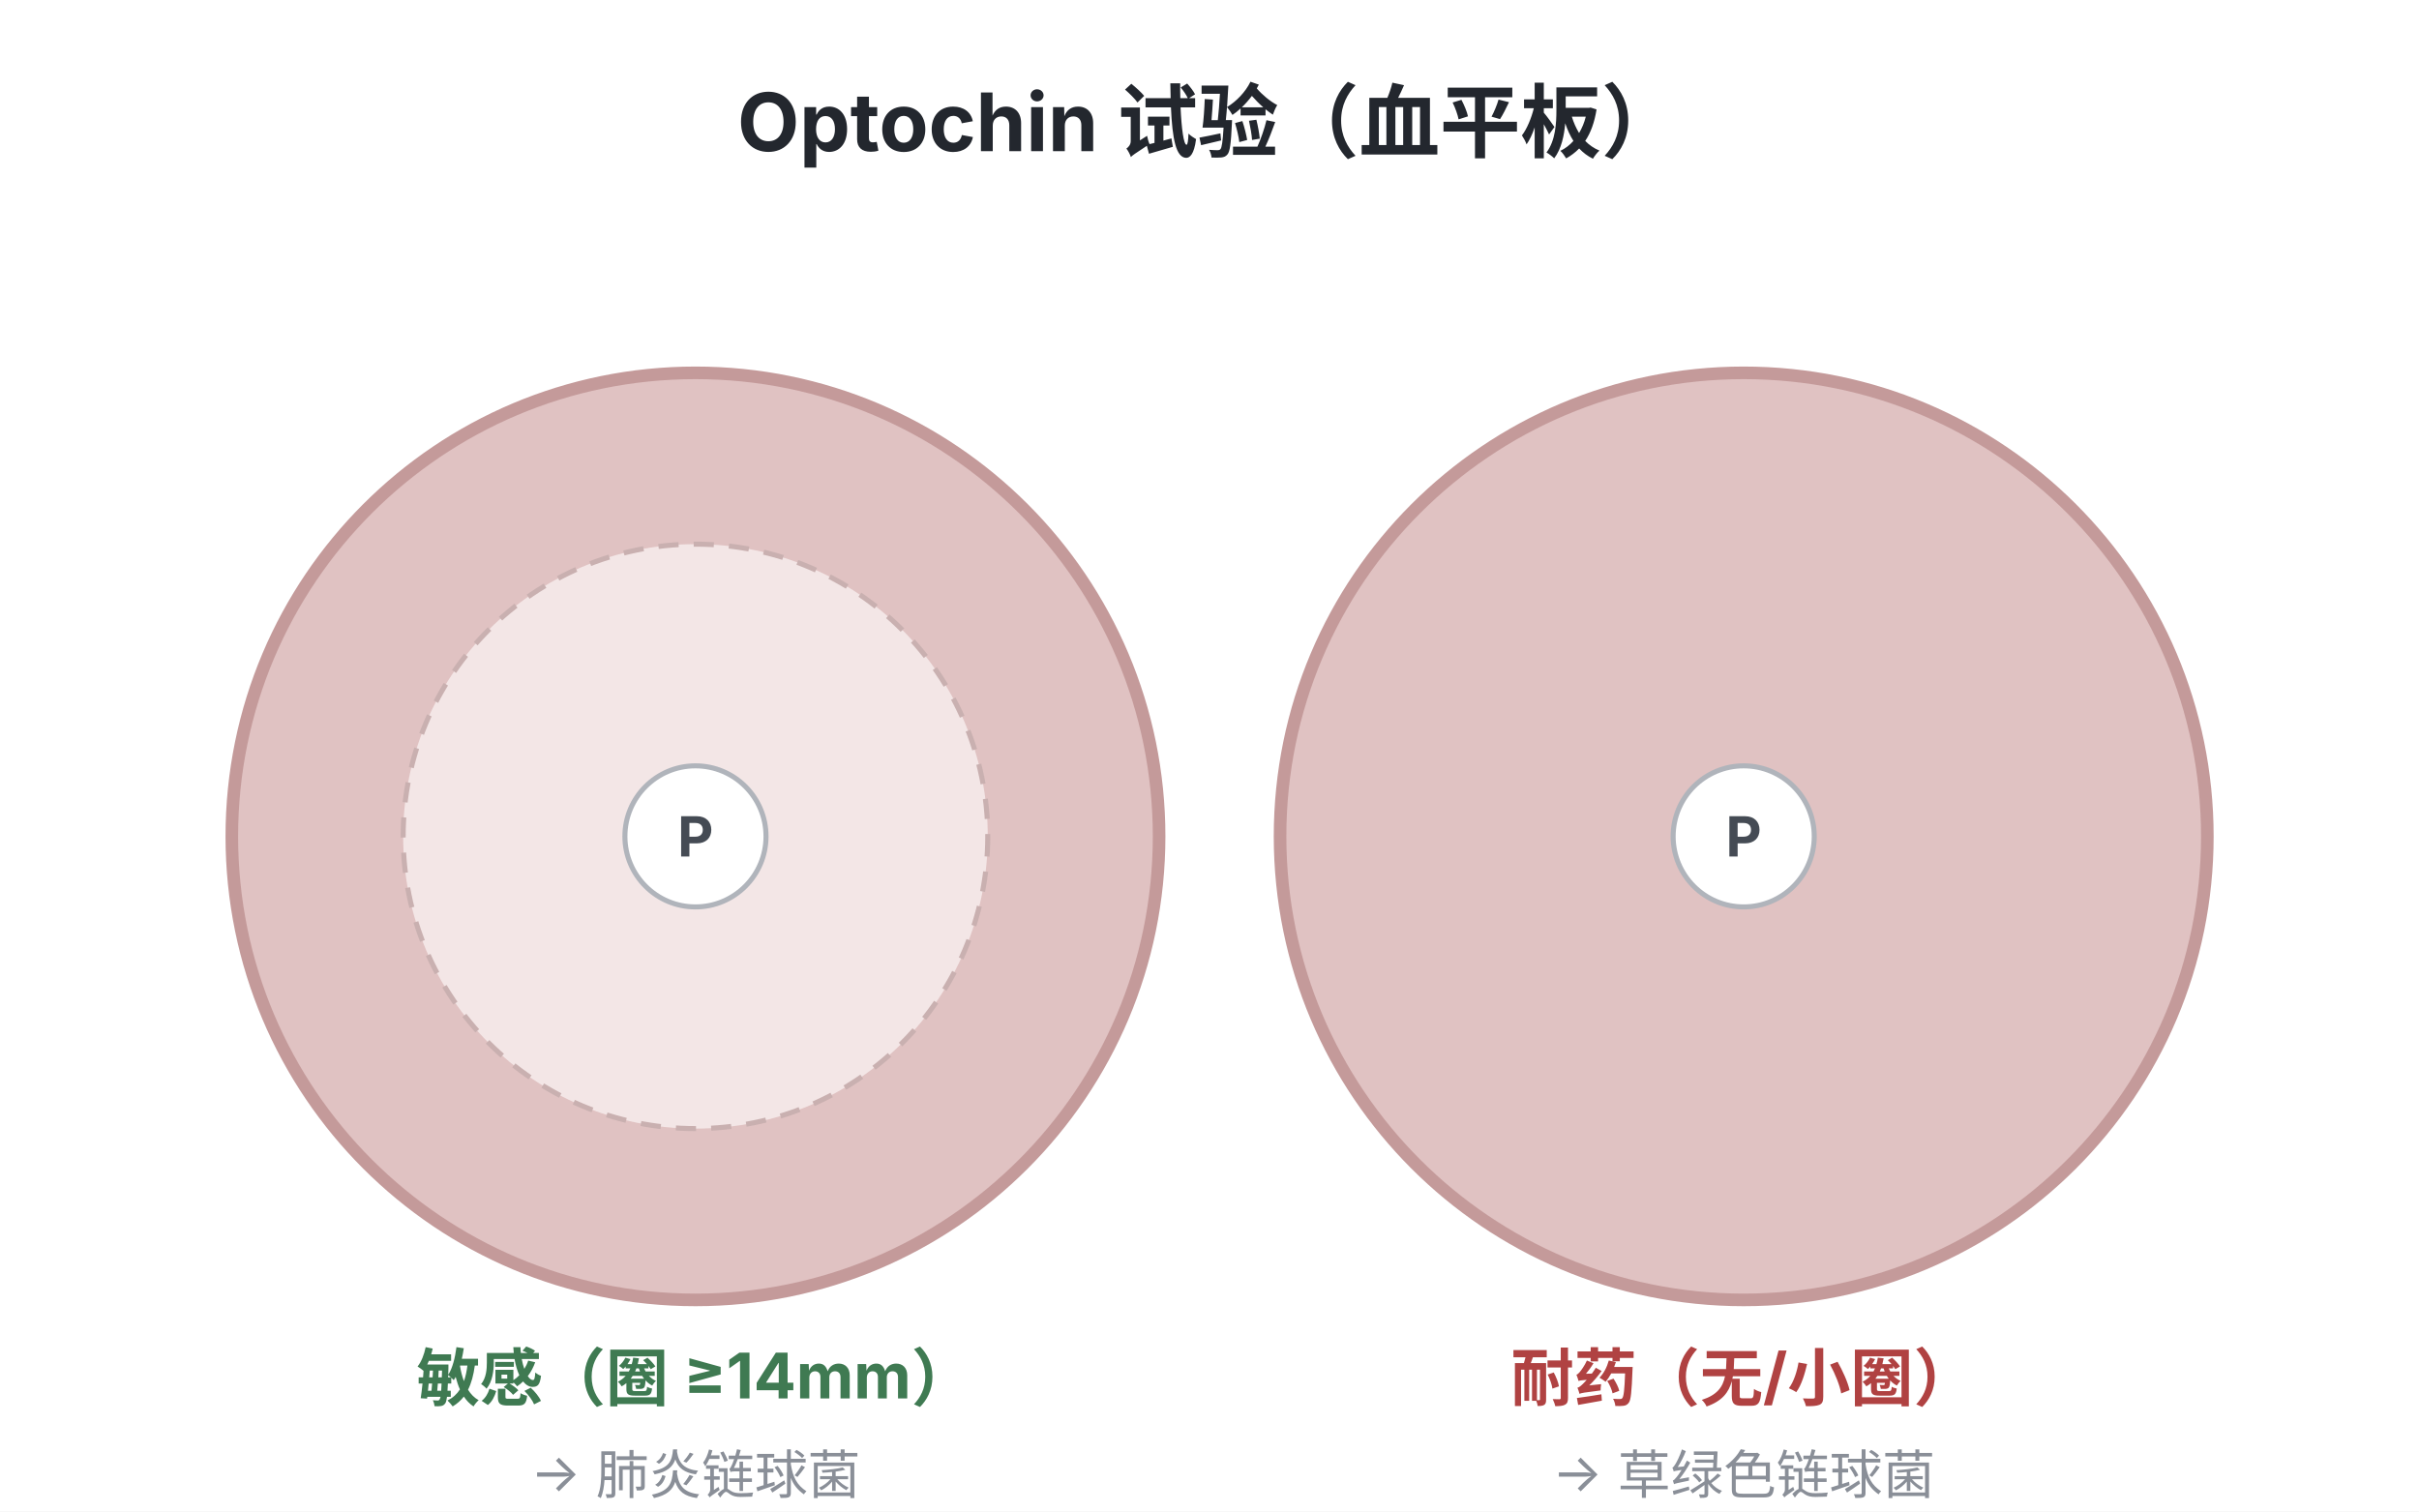
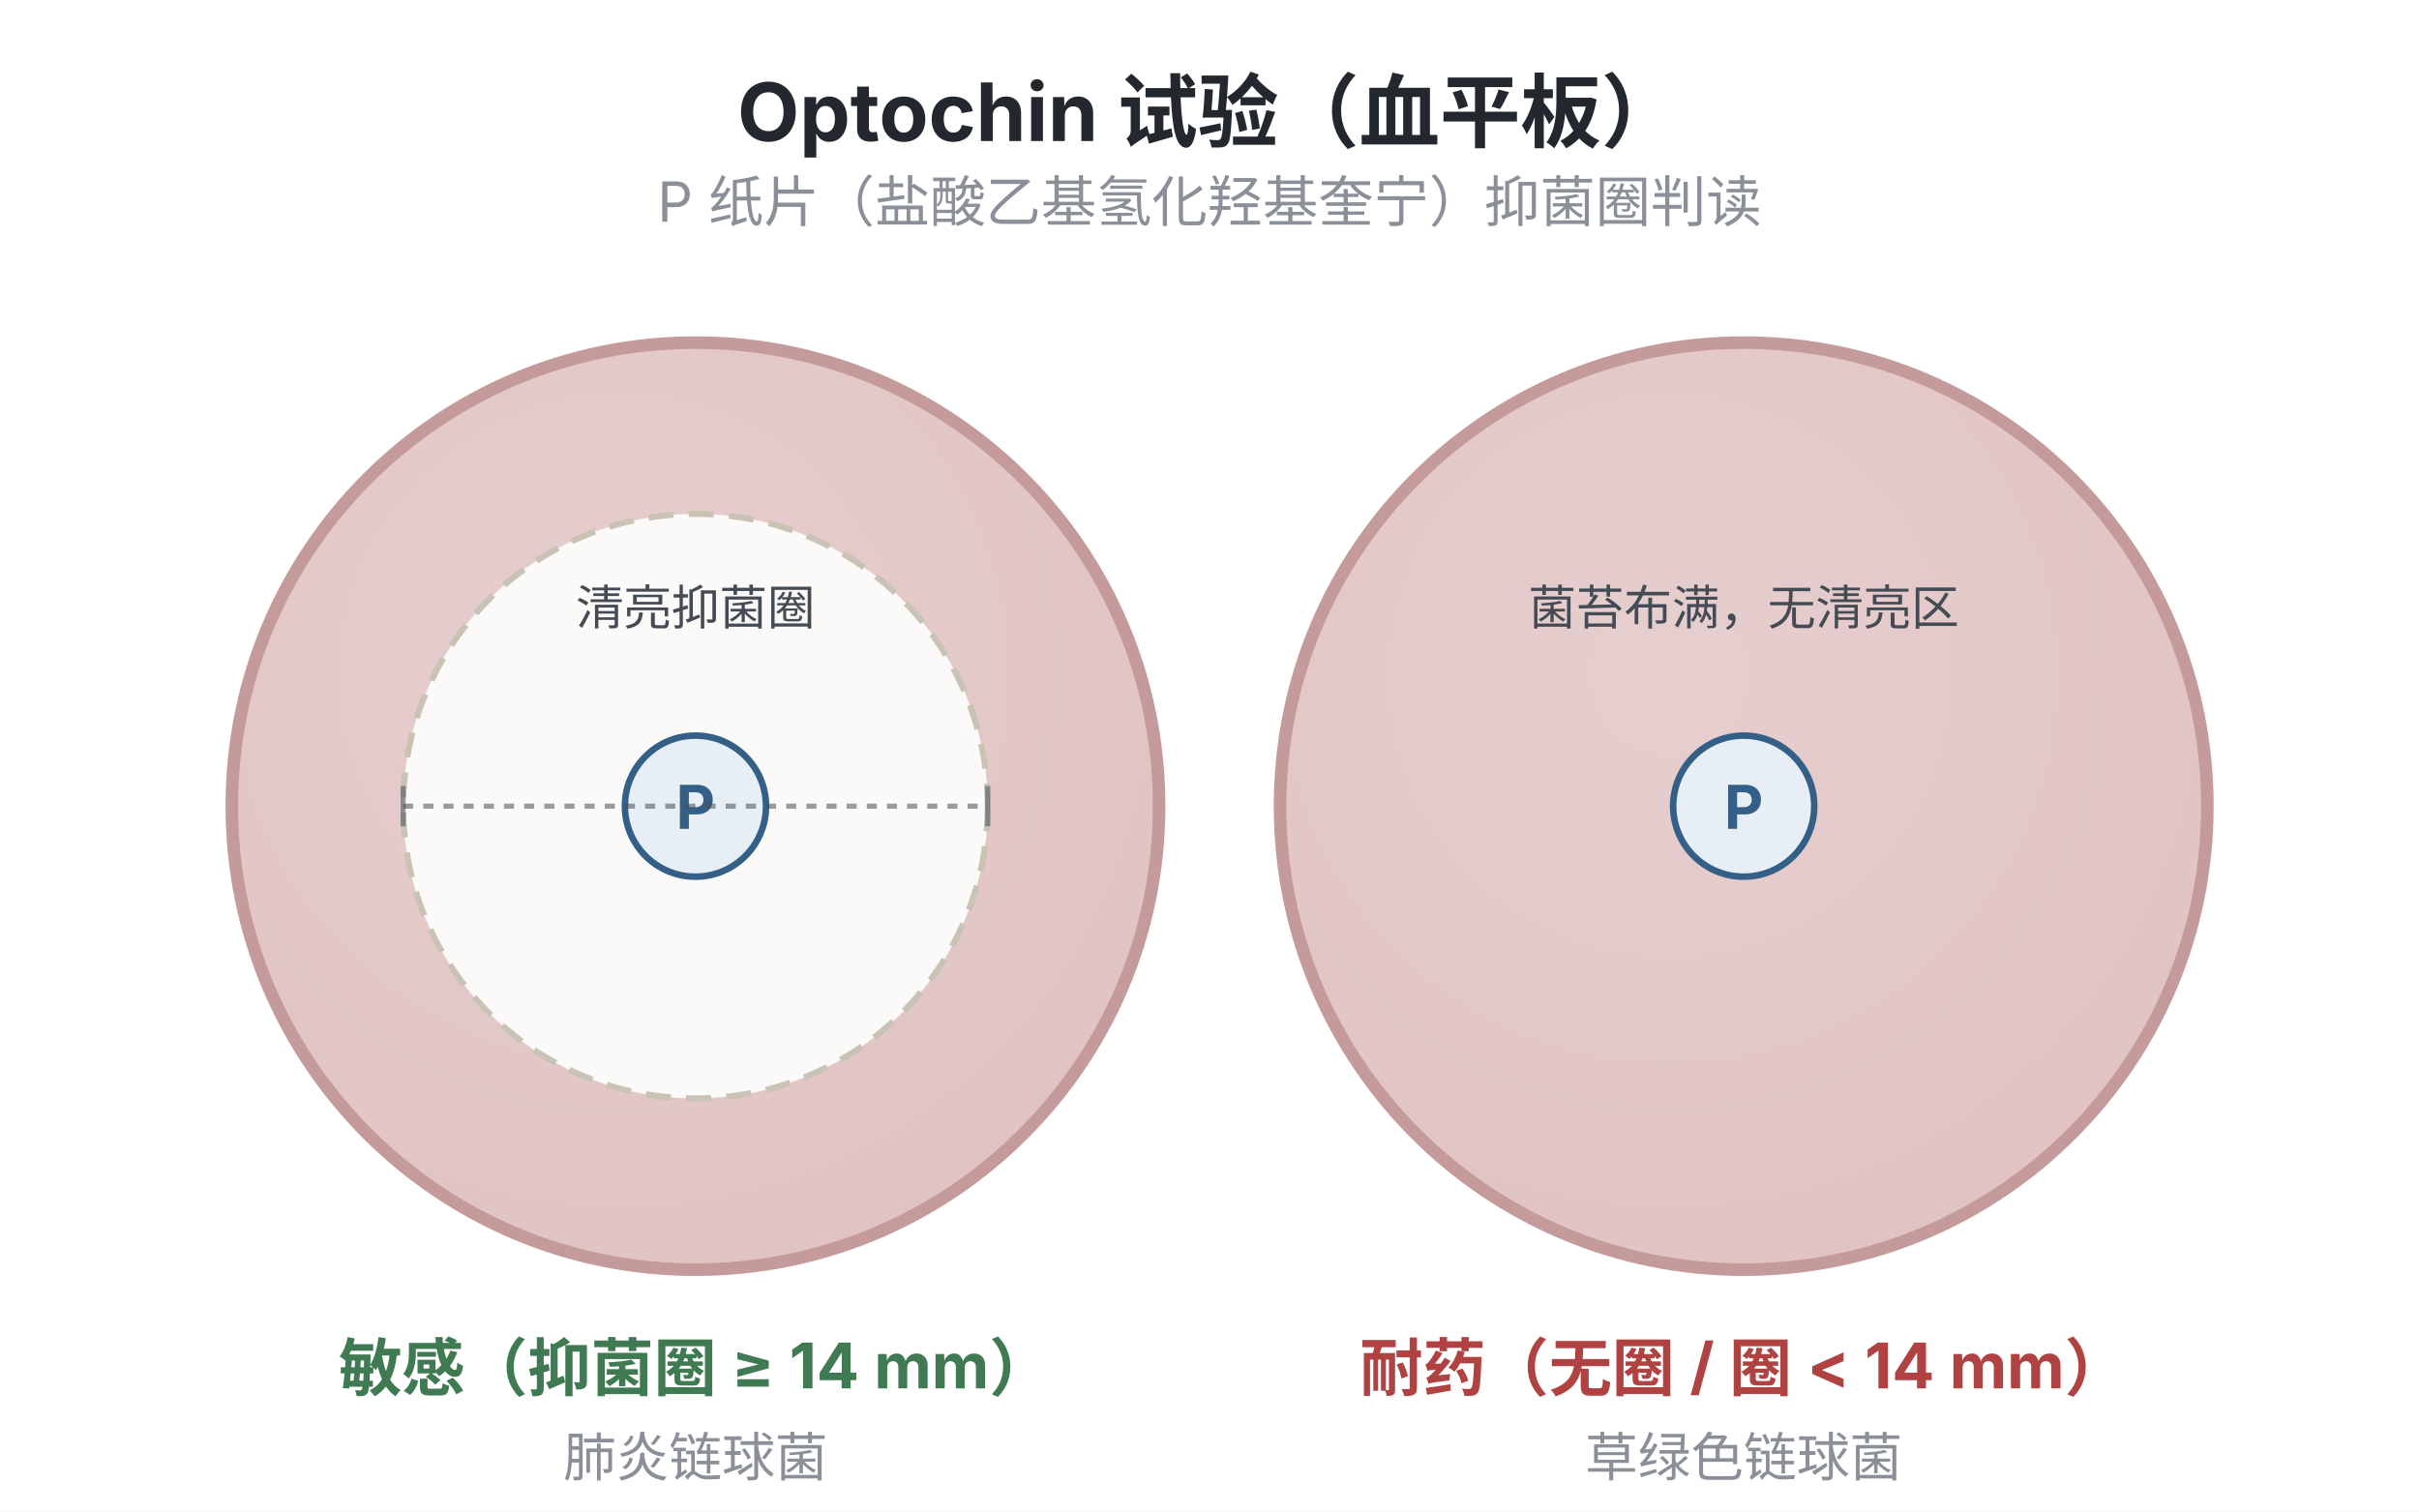
<svg xmlns="http://www.w3.org/2000/svg" viewBox="0 0 480 300" font-family="-apple-system,'PingFang SC','Microsoft YaHei',sans-serif">
+   <defs>
+     <radialGradient id="bap" cx="42%" cy="36%" r="72%">
+       <stop offset="0%" stop-color="#e7cfcf" />
+       <stop offset="100%" stop-color="#e0c2c2" />
+     </radialGradient>
+   </defs>
  <rect width="480" height="300" fill="#ffffff" />
-   <text x="240" y="30" text-anchor="middle" font-size="16" font-weight="700" fill="#23272e">Optochin 试验（血平板）</text>
-   <circle cx="138" cy="166" r="92" fill="#e0c2c2" stroke="#c49a9a" stroke-width="2.5" />
-   <circle cx="138" cy="166" r="58" fill="#f3e6e6" stroke="#c9b0b0" stroke-dasharray="4 3" />
-   <circle cx="138" cy="166" r="14" fill="#fff" stroke="#b0b4bb" />
-   <text x="138" y="170" text-anchor="middle" font-size="11" font-weight="700" fill="#454b54">P</text>
-   <text x="138" y="278" text-anchor="middle" font-size="12.5" font-weight="700" fill="#3f7a52">敏感（圈 ≥14mm）</text>
-   <text x="138" y="296" text-anchor="middle" font-size="10.5" fill="#8a8f98">→ 肺炎链球菌</text>
-   <circle cx="346" cy="166" r="92" fill="#e0c2c2" stroke="#c49a9a" stroke-width="2.5" />
-   <circle cx="346" cy="166" r="14" fill="#fff" stroke="#b0b4bb" />
-   <text x="346" y="170" text-anchor="middle" font-size="11" font-weight="700" fill="#454b54">P</text>
-   <text x="346" y="278" text-anchor="middle" font-size="12.5" font-weight="700" fill="#b04242">耐药（无/小圈）</text>
-   <text x="346" y="296" text-anchor="middle" font-size="10.5" fill="#8a8f98">→ 草绿色链球菌</text>
+   <text x="240" y="28" text-anchor="middle" font-size="16" font-weight="700" fill="#23272e">Optochin 试验（血平板）</text>
+   <text x="240" y="44" text-anchor="middle" font-size="11" fill="#8a8f98">P 纸片（盐酸乙基氢化羟基奎宁）抑菌圈判读</text>
+   <g>
+     <circle cx="138" cy="160" r="92" fill="url(#bap)" stroke="#c49a9a" stroke-width="2.5" />
+     <circle cx="138" cy="160" r="58" fill="#fbfaf8" stroke="#c9c3b6" stroke-width="1.2" stroke-dasharray="5 3" />
+     <circle cx="138" cy="160" r="14" fill="#e7eef6" stroke="#345f86" stroke-width="1.3" />
+     <text x="138" y="164.5" text-anchor="middle" font-size="12" font-weight="700" fill="#345f86">P</text>
+     <line x1="80" y1="160" x2="196" y2="160" stroke="#454b54" stroke-width="1" stroke-dasharray="2 2" opacity="0.55" />
+     <line x1="80" y1="156" x2="80" y2="164" stroke="#454b54" stroke-width="1" opacity="0.55" />
+     <line x1="196" y1="156" x2="196" y2="164" stroke="#454b54" stroke-width="1" opacity="0.55" />
+     <text x="138" y="124" text-anchor="middle" font-size="9.5" fill="#454b54">清亮抑菌圈</text>
+   </g>
+   <text x="138" y="276" text-anchor="middle" font-size="12.5" font-weight="700" fill="#3f7a52">敏感（抑菌圈 ≥ 14 mm）</text>
+   <text x="138" y="293" text-anchor="middle" font-size="10.5" fill="#8a8f98">肺炎链球菌</text>
+   <g>
+     <circle cx="346" cy="160" r="92" fill="url(#bap)" stroke="#c49a9a" stroke-width="2.5" />
+     <circle cx="346" cy="160" r="14" fill="#e7eef6" stroke="#345f86" stroke-width="1.3" />
+     <text x="346" y="164.5" text-anchor="middle" font-size="12" font-weight="700" fill="#345f86">P</text>
+     <text x="346" y="124" text-anchor="middle" font-size="9.5" fill="#454b54">菌苔布满，无清亮区</text>
+   </g>
+   <text x="346" y="276" text-anchor="middle" font-size="12.5" font-weight="700" fill="#b04242">耐药（无圈 / 圈 &lt; 14 mm）</text>
+   <text x="346" y="293" text-anchor="middle" font-size="10.5" fill="#8a8f98">草绿色链球菌</text>
</svg>
